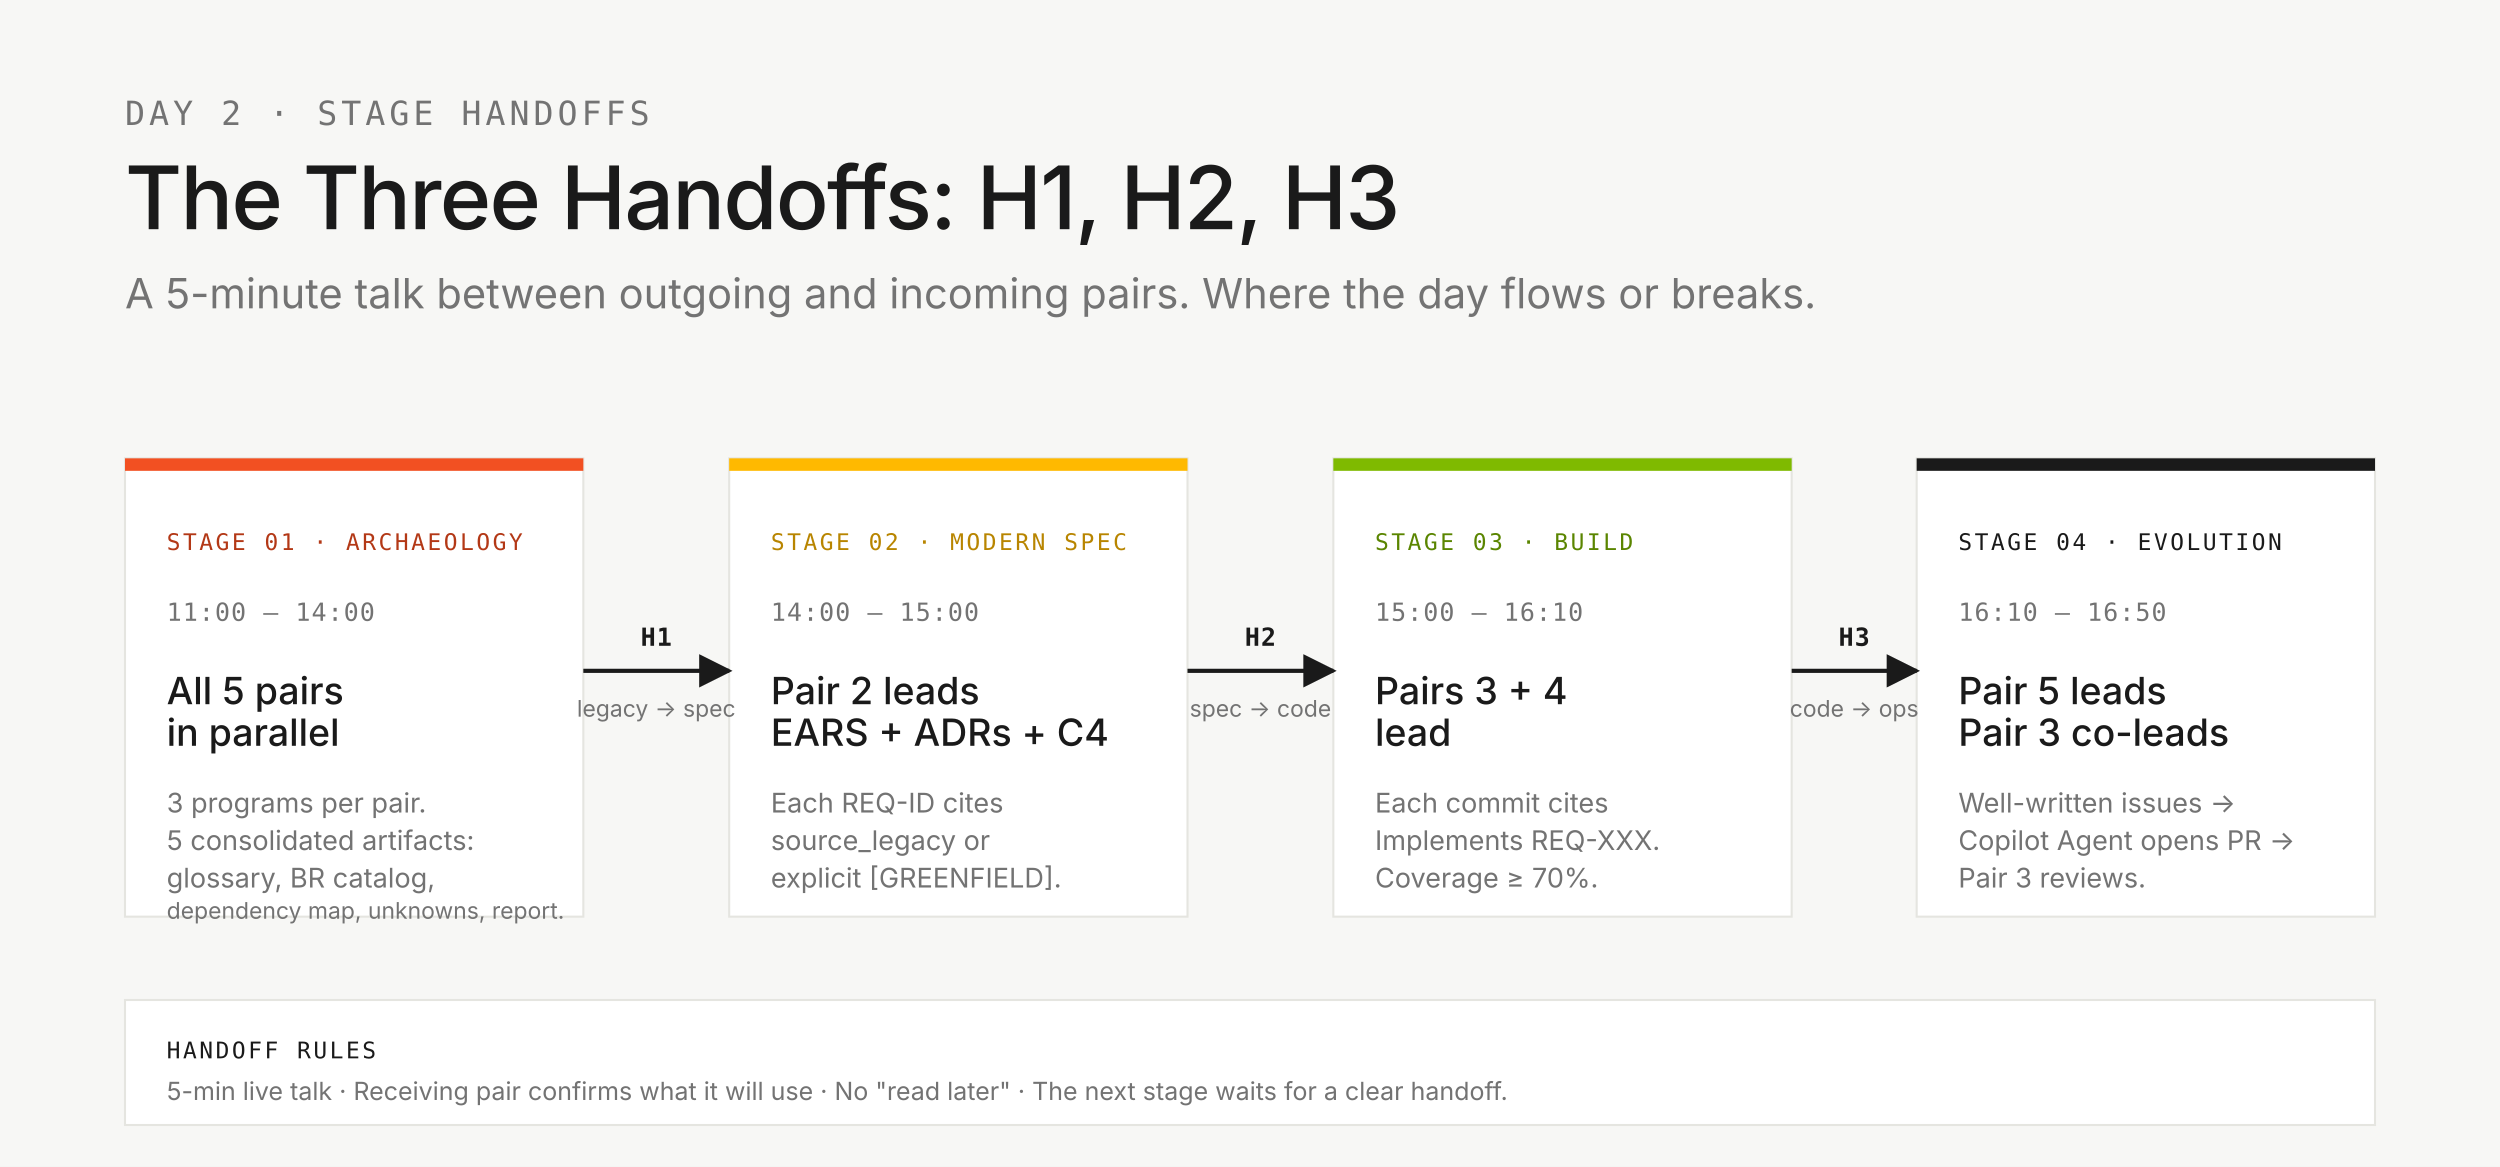
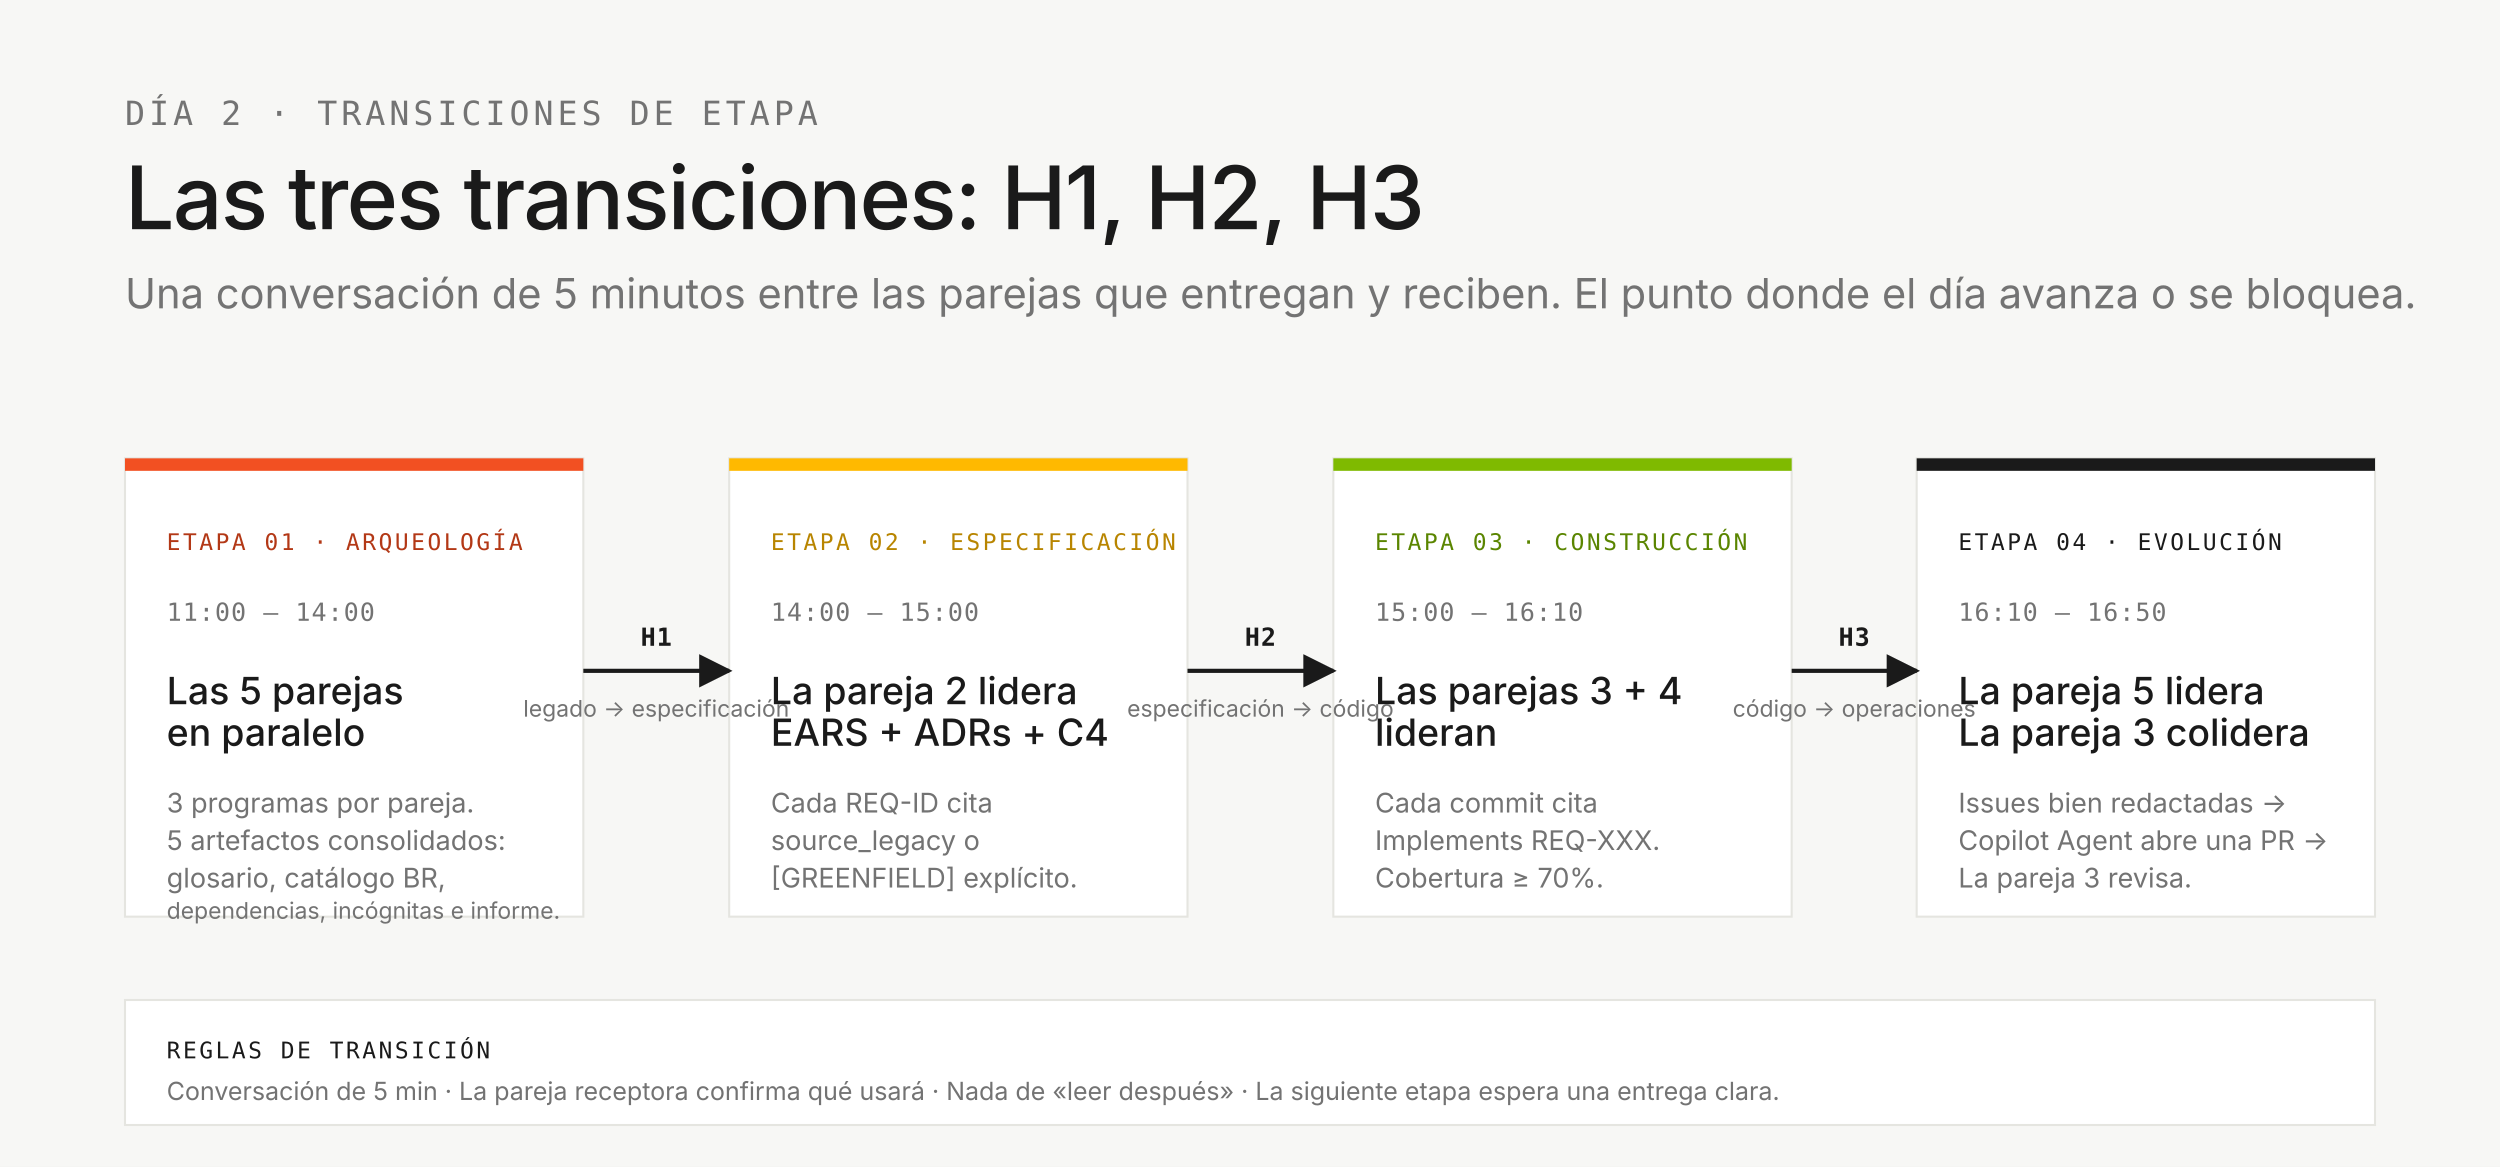
<svg xmlns="http://www.w3.org/2000/svg" viewBox="0 0 1200 560" font-family="Inter, system-ui, sans-serif">
  <rect width="1200" height="560" fill="#F7F7F5" />
-   <text x="60" y="60" fill="#737373" font-family="JetBrains Mono, monospace" font-size="16" font-weight="500" letter-spacing="1.9">DAY 2 · STAGE HANDOFFS</text>
-   <text x="60" y="110" fill="#1A1A1A" font-size="42" font-weight="500" letter-spacing="-0.8">The Three Handoffs: H1, H2, H3</text>
-   <text x="60" y="148" fill="#737373" font-size="20">A 5-minute talk between outgoing and incoming pairs. Where the day flows or breaks.</text>
+   <text x="60" y="60" fill="#737373" font-family="JetBrains Mono, monospace" font-size="16" font-weight="500" letter-spacing="1.9">DÍA 2 · TRANSICIONES DE ETAPA</text>
+   <text x="60" y="110" fill="#1A1A1A" font-size="42" font-weight="500" letter-spacing="-0.8">Las tres transiciones: H1, H2, H3</text>
+   <text x="60" y="148" fill="#737373" font-size="20">Una conversación de 5 minutos entre las parejas que entregan y reciben. El punto donde el día avanza o se bloquea.</text>
  <g transform="translate(60, 220)">
    <rect width="220" height="220" fill="#FFFFFF" stroke="#E5E5E0" stroke-width="1" />
    <rect x="0" y="0" width="220" height="6" fill="#F25022" />
-     <text x="20" y="44" fill="#B33816" font-family="JetBrains Mono, monospace" font-size="11" font-weight="500" letter-spacing="1.2">STAGE 01 · ARCHAEOLOGY</text>
+     <text x="20" y="44" fill="#B33816" font-family="JetBrains Mono, monospace" font-size="11" font-weight="500" letter-spacing="1.2">ETAPA 01 · ARQUEOLOGÍA</text>
    <text x="20" y="78" fill="#737373" font-family="JetBrains Mono, monospace" font-size="12" letter-spacing="0.5">11:00 – 14:00</text>
-     <text x="20" y="118" fill="#1A1A1A" font-size="18" font-weight="500">All 5 pairs</text>
-     <text x="20" y="138" fill="#1A1A1A" font-size="18" font-weight="500">in parallel</text>
-     <text x="20" y="170" fill="#737373" font-size="13">3 programs per pair.</text>
-     <text x="20" y="188" fill="#737373" font-size="13">5 consolidated artifacts:</text>
-     <text x="20" y="206" fill="#737373" font-size="13">glossary, BR catalog,</text>
-     <text x="20" y="221" fill="#737373" font-size="11">dependency map, unknowns, report.</text>
+     <text x="20" y="118" fill="#1A1A1A" font-size="18" font-weight="500">Las 5 parejas</text>
+     <text x="20" y="138" fill="#1A1A1A" font-size="18" font-weight="500">en paralelo</text>
+     <text x="20" y="170" fill="#737373" font-size="13">3 programas por pareja.</text>
+     <text x="20" y="188" fill="#737373" font-size="13">5 artefactos consolidados:</text>
+     <text x="20" y="206" fill="#737373" font-size="13">glosario, catálogo BR,</text>
+     <text x="20" y="221" fill="#737373" font-size="11">dependencias, incógnitas e informe.</text>
  </g>
  <g transform="translate(350, 220)">
    <rect width="220" height="220" fill="#FFFFFF" stroke="#E5E5E0" stroke-width="1" />
    <rect x="0" y="0" width="220" height="6" fill="#FFB900" />
-     <text x="20" y="44" fill="#B88500" font-family="JetBrains Mono, monospace" font-size="11" font-weight="500" letter-spacing="1.2">STAGE 02 · MODERN SPEC</text>
+     <text x="20" y="44" fill="#B88500" font-family="JetBrains Mono, monospace" font-size="11" font-weight="500" letter-spacing="1.2">ETAPA 02 · ESPECIFICACIÓN</text>
    <text x="20" y="78" fill="#737373" font-family="JetBrains Mono, monospace" font-size="12" letter-spacing="0.5">14:00 – 15:00</text>
-     <text x="20" y="118" fill="#1A1A1A" font-size="18" font-weight="500">Pair 2 leads</text>
+     <text x="20" y="118" fill="#1A1A1A" font-size="18" font-weight="500">La pareja 2 lidera</text>
    <text x="20" y="138" fill="#1A1A1A" font-size="18" font-weight="500">EARS + ADRs + C4</text>
-     <text x="20" y="170" fill="#737373" font-size="13">Each REQ-ID cites</text>
-     <text x="20" y="188" fill="#737373" font-size="13">source_legacy or</text>
-     <text x="20" y="206" fill="#737373" font-size="13">explicit [GREENFIELD].</text>
+     <text x="20" y="170" fill="#737373" font-size="13">Cada REQ-ID cita</text>
+     <text x="20" y="188" fill="#737373" font-size="13">source_legacy o</text>
+     <text x="20" y="206" fill="#737373" font-size="13">[GREENFIELD] explícito.</text>
  </g>
  <g transform="translate(640, 220)">
    <rect width="220" height="220" fill="#FFFFFF" stroke="#E5E5E0" stroke-width="1" />
    <rect x="0" y="0" width="220" height="6" fill="#7FBA00" />
-     <text x="20" y="44" fill="#5A8500" font-family="JetBrains Mono, monospace" font-size="11" font-weight="500" letter-spacing="1.2">STAGE 03 · BUILD</text>
+     <text x="20" y="44" fill="#5A8500" font-family="JetBrains Mono, monospace" font-size="11" font-weight="500" letter-spacing="1.2">ETAPA 03 · CONSTRUCCIÓN</text>
    <text x="20" y="78" fill="#737373" font-family="JetBrains Mono, monospace" font-size="12" letter-spacing="0.5">15:00 – 16:10</text>
-     <text x="20" y="118" fill="#1A1A1A" font-size="18" font-weight="500">Pairs 3 + 4</text>
-     <text x="20" y="138" fill="#1A1A1A" font-size="18" font-weight="500">lead</text>
-     <text x="20" y="170" fill="#737373" font-size="13">Each commit cites</text>
+     <text x="20" y="118" fill="#1A1A1A" font-size="18" font-weight="500">Las parejas 3 + 4</text>
+     <text x="20" y="138" fill="#1A1A1A" font-size="18" font-weight="500">lideran</text>
+     <text x="20" y="170" fill="#737373" font-size="13">Cada commit cita</text>
    <text x="20" y="188" fill="#737373" font-size="13">Implements REQ-XXX.</text>
-     <text x="20" y="206" fill="#737373" font-size="13">Coverage ≥ 70%.</text>
+     <text x="20" y="206" fill="#737373" font-size="13">Cobertura ≥ 70%.</text>
  </g>
  <g transform="translate(920, 220)">
    <rect width="220" height="220" fill="#FFFFFF" stroke="#E5E5E0" stroke-width="1" />
    <rect x="0" y="0" width="220" height="6" fill="#1A1A1A" />
-     <text x="20" y="44" fill="#1A1A1A" font-family="JetBrains Mono, monospace" font-size="11" font-weight="500" letter-spacing="1.2">STAGE 04 · EVOLUTION</text>
+     <text x="20" y="44" fill="#1A1A1A" font-family="JetBrains Mono, monospace" font-size="11" font-weight="500" letter-spacing="1.2">ETAPA 04 · EVOLUCIÓN</text>
    <text x="20" y="78" fill="#737373" font-family="JetBrains Mono, monospace" font-size="12" letter-spacing="0.5">16:10 – 16:50</text>
-     <text x="20" y="118" fill="#1A1A1A" font-size="18" font-weight="500">Pair 5 leads</text>
-     <text x="20" y="138" fill="#1A1A1A" font-size="18" font-weight="500">Pair 3 co-leads</text>
-     <text x="20" y="170" fill="#737373" font-size="13">Well-written issues →</text>
-     <text x="20" y="188" fill="#737373" font-size="13">Copilot Agent opens PR →</text>
-     <text x="20" y="206" fill="#737373" font-size="13">Pair 3 reviews.</text>
+     <text x="20" y="118" fill="#1A1A1A" font-size="18" font-weight="500">La pareja 5 lidera</text>
+     <text x="20" y="138" fill="#1A1A1A" font-size="18" font-weight="500">La pareja 3 colidera</text>
+     <text x="20" y="170" fill="#737373" font-size="13">Issues bien redactadas →</text>
+     <text x="20" y="188" fill="#737373" font-size="13">Copilot Agent abre una PR →</text>
+     <text x="20" y="206" fill="#737373" font-size="13">La pareja 3 revisa.</text>
  </g>
  <g transform="translate(280, 322)">
    <line x1="0" y1="0" x2="70" y2="0" stroke="#1A1A1A" stroke-width="2" marker-end="url(#arrowBlack)" />
    <text x="35" y="-12" fill="#1A1A1A" font-family="JetBrains Mono, monospace" font-size="12" font-weight="600" letter-spacing="0.5" text-anchor="middle">H1</text>
-     <text x="35" y="22" fill="#737373" font-size="11" text-anchor="middle">legacy → spec</text>
+     <text x="35" y="22" fill="#737373" font-size="11" text-anchor="middle">legado → especificación</text>
  </g>
  <g transform="translate(570, 322)">
    <line x1="0" y1="0" x2="70" y2="0" stroke="#1A1A1A" stroke-width="2" marker-end="url(#arrowBlack)" />
    <text x="35" y="-12" fill="#1A1A1A" font-family="JetBrains Mono, monospace" font-size="12" font-weight="600" letter-spacing="0.5" text-anchor="middle">H2</text>
-     <text x="35" y="22" fill="#737373" font-size="11" text-anchor="middle">spec → code</text>
+     <text x="35" y="22" fill="#737373" font-size="11" text-anchor="middle">especificación → código</text>
  </g>
  <g transform="translate(860, 322)">
    <line x1="0" y1="0" x2="60" y2="0" stroke="#1A1A1A" stroke-width="2" marker-end="url(#arrowBlack)" />
    <text x="30" y="-12" fill="#1A1A1A" font-family="JetBrains Mono, monospace" font-size="12" font-weight="600" letter-spacing="0.5" text-anchor="middle">H3</text>
-     <text x="30" y="22" fill="#737373" font-size="11" text-anchor="middle">code → ops</text>
+     <text x="30" y="22" fill="#737373" font-size="11" text-anchor="middle">código → operaciones</text>
  </g>
  <defs>
    <marker id="arrowBlack" viewBox="0 0 10 10" refX="9" refY="5" markerWidth="8" markerHeight="8" orient="auto">
      <path d="M0,0 L10,5 L0,10 z" fill="#1A1A1A" />
    </marker>
  </defs>
  <g transform="translate(60, 480)">
    <rect width="1080" height="60" fill="#FFFFFF" stroke="#E5E5E0" stroke-width="1" />
-     <text x="20" y="28" fill="#1A1A1A" font-family="JetBrains Mono, monospace" font-size="11" font-weight="500" letter-spacing="1.2">HANDOFF RULES</text>
-     <text x="20" y="48" fill="#737373" font-size="12">5-min live talk · Receiving pair confirms what it will use · No "read later" · The next stage waits for a clear handoff.</text>
+     <text x="20" y="28" fill="#1A1A1A" font-family="JetBrains Mono, monospace" font-size="11" font-weight="500" letter-spacing="1.2">REGLAS DE TRANSICIÓN</text>
+     <text x="20" y="48" fill="#737373" font-size="12">Conversación de 5 min · La pareja receptora confirma qué usará · Nada de «leer después» · La siguiente etapa espera una entrega clara.</text>
  </g>
</svg>
